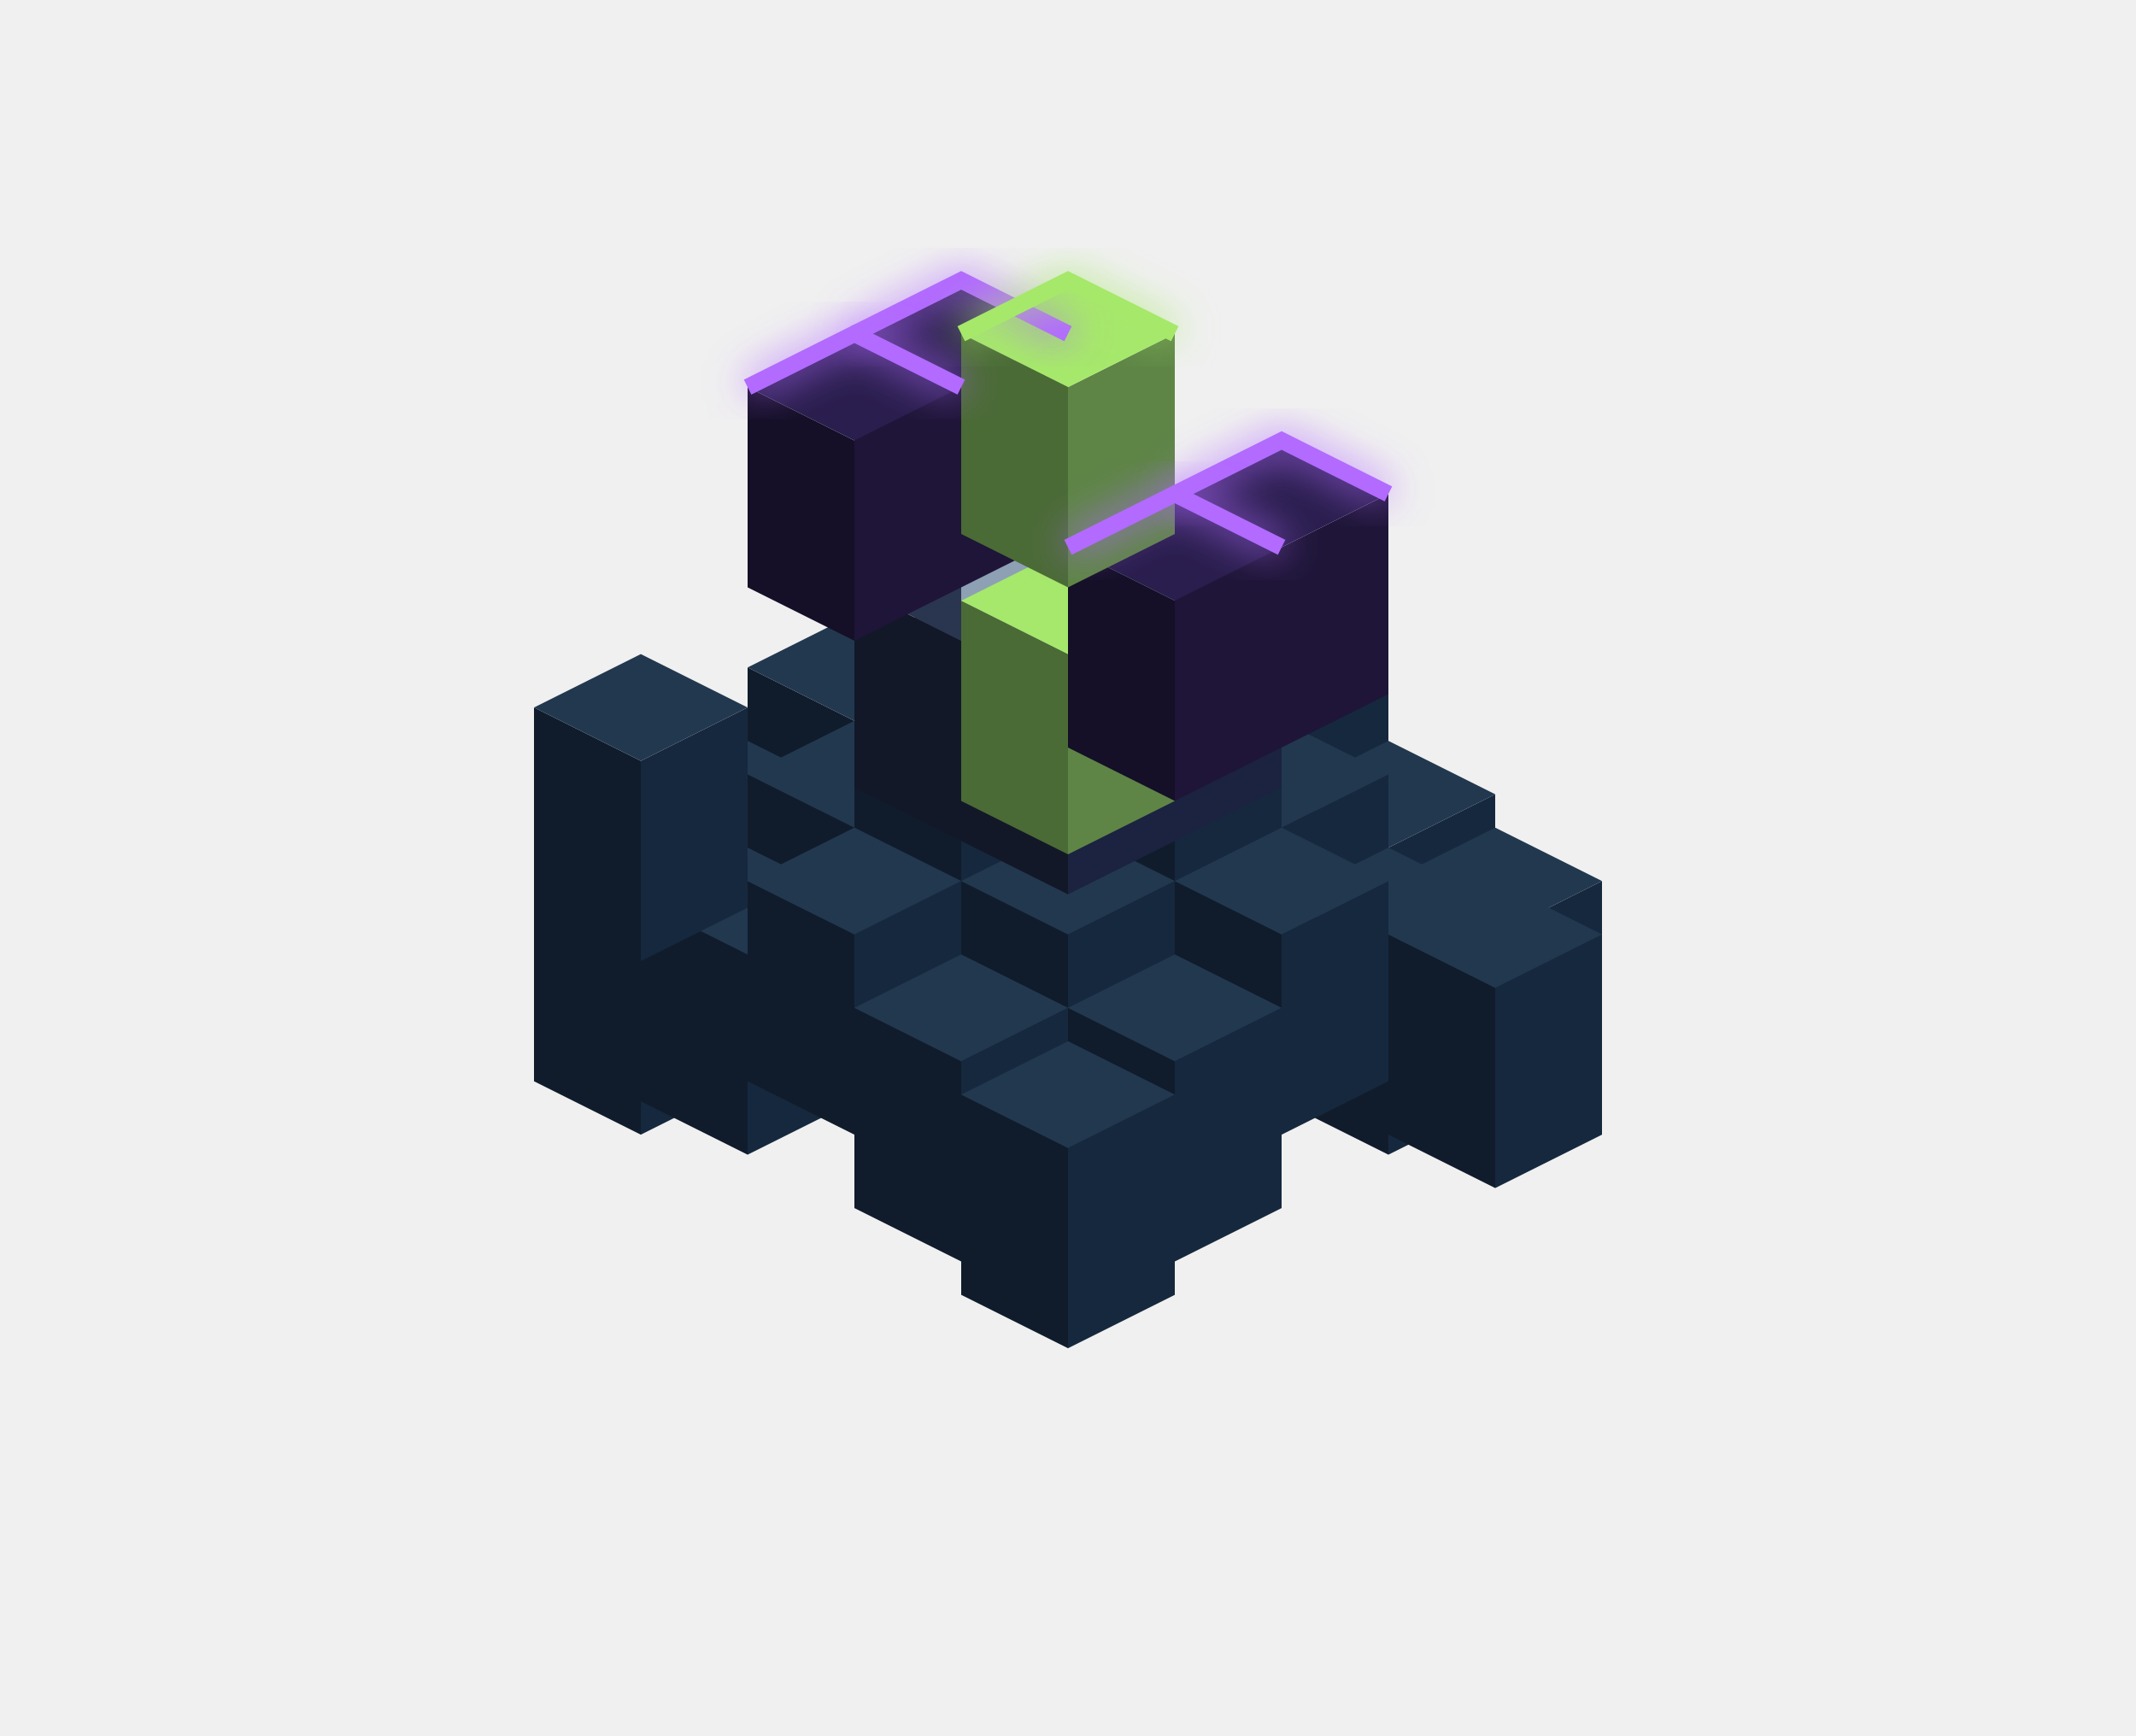
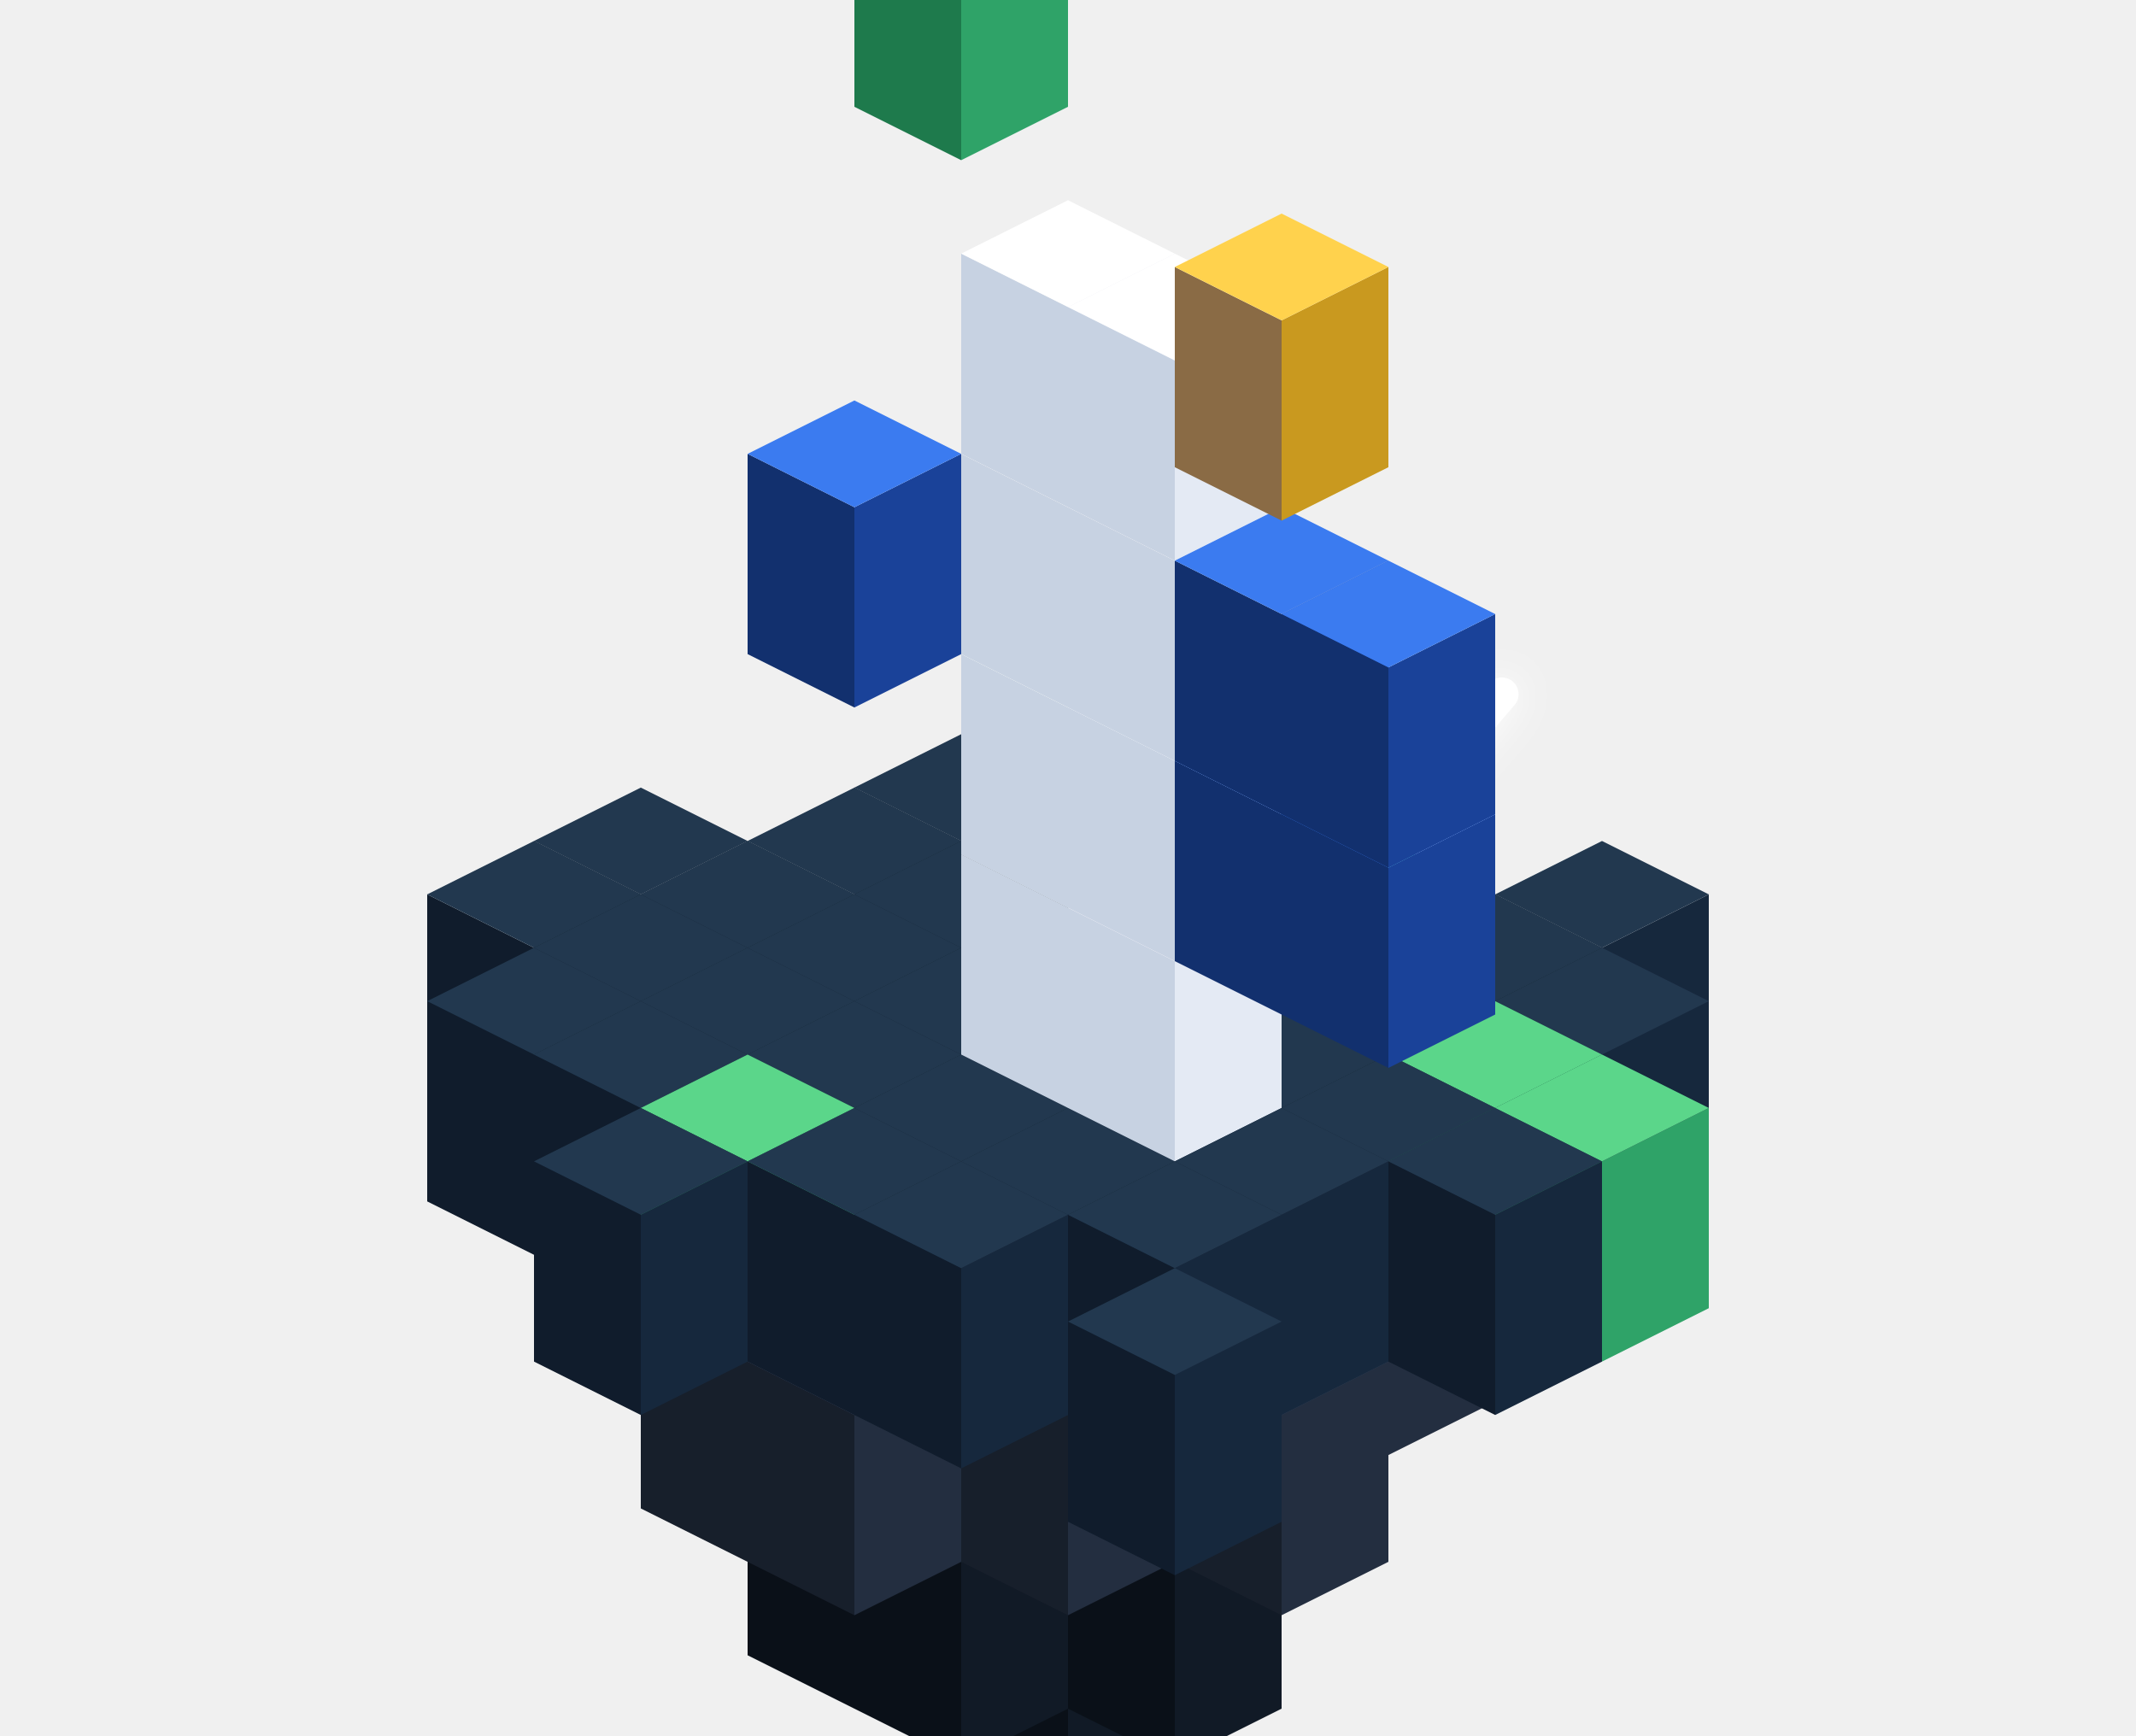
<svg xmlns="http://www.w3.org/2000/svg" width="320" height="260" viewBox="0 0 320 260" fill="none">
  <defs>
    <filter id="glow" x="-60%" y="-60%" width="220%" height="220%">
      <feGaussianBlur stdDeviation="3" result="b" />
      <feMerge>
        <feMergeNode in="b" />
        <feMergeNode in="SourceGraphic" />
      </feMerge>
    </filter>
  </defs>
-   <g>
-     <polygon points="144,100.0 160,108.0 160,138.0 144,130.0" fill="#101C2C" />
-     <polygon points="160,108.0 176,100.0 176,130.0 160,138.0" fill="#16283D" />
-     <polygon points="160,92.0 176,100.0 160,108.0 144,100.0" fill="#22384F" />
-     <polygon points="128,103.0 144,111.0 144,141.0 128,133.0" fill="#101C2C" />
-     <polygon points="144,111.0 160,103.0 160,133.0 144,141.0" fill="#16283D" />
-     <polygon points="144,95.0 160,103.0 144,111.0 128,103.0" fill="#22384F" />
-     <polygon points="112,100.0 128,108.0 128,138.0 112,130.0" fill="#101C2C" />
-     <polygon points="128,108.0 144,100.0 144,130.0 128,138.0" fill="#16283D" />
-     <polygon points="128,92.0 144,100.0 128,108.0 112,100.0" fill="#22384F" />
-     <polygon points="96,119.0 112,127.0 112,157.0 96,149.0" fill="#101C2C" />
-     <polygon points="112,127.0 128,119.0 128,149.0 112,157.0" fill="#16283D" />
-     <polygon points="112,111.0 128,119.0 112,127.0 96,119.0" fill="#22384F" />
-     <polygon points="80,132.0 96,140.0 96,170.0 80,162.0" fill="#101C2C" />
-     <polygon points="96,140.0 112,132.0 112,162.0 96,170.0" fill="#16283D" />
-     <polygon points="96,124.0 112,132.0 96,140.0 80,132.0" fill="#22384F" />
-     <polygon points="160,103.0 176,111.0 176,141.0 160,133.0" fill="#101C2C" />
-     <polygon points="176,111.0 192,103.0 192,133.0 176,141.0" fill="#16283D" />
-     <polygon points="176,95.0 192,103.0 176,111.0 160,103.0" fill="#22384F" />
-     <polygon points="144,100.0 160,108.0 160,138.0 144,130.0" fill="#101C2C" />
-     <polygon points="160,108.0 176,100.0 176,130.0 160,138.0" fill="#16283D" />
-     <polygon points="160,92.0 176,100.0 160,108.0 144,100.0" fill="#22384F" />
-     <polygon points="128,97.0 144,105.0 144,135.0 128,127.0" fill="#101C2C" />
-     <polygon points="144,105.0 160,97.0 160,127.0 144,135.0" fill="#16283D" />
-     <polygon points="144,89.0 160,97.0 144,105.0 128,97.0" fill="#22384F" />
-     <polygon points="112,116.0 128,124.0 128,154.0 112,146.0" fill="#101C2C" />
-     <polygon points="128,124.0 144,116.0 144,146.0 128,154.0" fill="#16283D" />
-     <polygon points="128,108.0 144,116.0 128,124.0 112,116.0" fill="#22384F" />
-     <polygon points="96,135.0 112,143.0 112,173.0 96,165.0" fill="#101C2C" />
-     <polygon points="112,143.0 128,135.0 128,165.0 112,173.0" fill="#16283D" />
-     <polygon points="112,127.0 128,135.0 112,143.0 96,135.0" fill="#22384F" />
-     <polygon points="176,100.0 192,108.0 192,138.0 176,130.0" fill="#101C2C" />
-     <polygon points="192,108.0 208,100.0 208,130.0 192,138.0" fill="#16283D" />
-     <polygon points="192,92.0 208,100.0 192,108.0 176,100.0" fill="#22384F" />
-     <polygon points="160,97.0 176,105.0 176,135.0 160,127.0" fill="#101C2C" />
-     <polygon points="176,105.0 192,97.0 192,127.0 176,135.0" fill="#16283D" />
-     <polygon points="176,89.0 192,97.0 176,105.0 160,97.0" fill="#22384F" />
-     <polygon points="144,94.0 160,102.0 160,132.0 144,124.0" fill="#101C2C" />
-     <polygon points="160,102.0 176,94.0 176,124.0 160,132.0" fill="#16283D" />
-     <polygon points="160,86.0 176,94.0 160,102.0 144,94.0" fill="#22384F" />
-     <polygon points="128,113.0 144,121.0 144,151.0 128,143.0" fill="#101C2C" />
-     <polygon points="144,121.0 160,113.0 160,143.0 144,151.0" fill="#16283D" />
-     <polygon points="144,105.0 160,113.0 144,121.0 128,113.0" fill="#22384F" />
-     <polygon points="112,132.0 128,140.0 128,170.0 112,162.0" fill="#101C2C" />
-     <polygon points="128,140.0 144,132.0 144,162.0 128,170.0" fill="#16283D" />
-     <polygon points="128,124.0 144,132.0 128,140.0 112,132.0" fill="#22384F" />
-     <polygon points="192,119.0 208,127.0 208,157.0 192,149.0" fill="#101C2C" />
-     <polygon points="208,127.0 224,119.0 224,149.0 208,157.0" fill="#16283D" />
-     <polygon points="208,111.0 224,119.0 208,127.0 192,119.0" fill="#22384F" />
-     <polygon points="176,116.0 192,124.0 192,154.0 176,146.0" fill="#101C2C" />
-     <polygon points="192,124.0 208,116.0 208,146.0 192,154.0" fill="#16283D" />
-     <polygon points="192,108.0 208,116.0 192,124.0 176,116.0" fill="#22384F" />
-     <polygon points="160,113.0 176,121.0 176,151.0 160,143.0" fill="#101C2C" />
-     <polygon points="176,121.0 192,113.0 192,143.0 176,151.0" fill="#16283D" />
-     <polygon points="176,105.0 192,113.0 176,121.0 160,113.0" fill="#22384F" />
-     <polygon points="144,132.0 160,140.0 160,170.0 144,162.0" fill="#101C2C" />
-     <polygon points="160,140.0 176,132.0 176,162.0 160,170.0" fill="#16283D" />
-     <polygon points="160,124.0 176,132.0 160,140.0 144,132.0" fill="#22384F" />
-     <polygon points="128,151.0 144,159.0 144,189.0 128,181.0" fill="#101C2C" />
-     <polygon points="144,159.0 160,151.0 160,181.0 144,189.0" fill="#16283D" />
-     <polygon points="144,143.0 160,151.0 144,159.0 128,151.0" fill="#22384F" />
-     <polygon points="208,132.0 224,140.0 224,170.0 208,162.0" fill="#101C2C" />
-     <polygon points="224,140.0 240,132.0 240,162.0 224,170.0" fill="#16283D" />
-     <polygon points="224,124.0 240,132.0 224,140.0 208,132.0" fill="#22384F" />
-     <polygon points="192,135.0 208,143.0 208,173.0 192,165.0" fill="#101C2C" />
-     <polygon points="208,143.0 224,135.0 224,165.0 208,173.0" fill="#16283D" />
-     <polygon points="208,127.0 224,135.0 208,143.0 192,135.0" fill="#22384F" />
-     <polygon points="176,132.0 192,140.0 192,170.0 176,162.0" fill="#101C2C" />
-     <polygon points="192,140.0 208,132.0 208,162.0 192,170.0" fill="#16283D" />
-     <polygon points="192,124.0 208,132.0 192,140.0 176,132.0" fill="#22384F" />
-     <polygon points="160,151.0 176,159.0 176,189.0 160,181.0" fill="#101C2C" />
-     <polygon points="176,159.0 192,151.0 192,181.0 176,189.0" fill="#16283D" />
-     <polygon points="176,143.0 192,151.0 176,159.0 160,151.0" fill="#22384F" />
-     <polygon points="144,164.0 160,172.0 160,202.0 144,194.0" fill="#101C2C" />
-     <polygon points="160,172.0 176,164.0 176,194.0 160,202.0" fill="#16283D" />
-     <polygon points="160,156.0 176,164.0 160,172.0 144,164.0" fill="#22384F" />
-     <polygon points="144,80.0 160,88.0 160,118.0 144,110.0" fill="#121828" />
-     <polygon points="160,88.0 176,80.0 176,110.0 160,118.0" fill="#1B2340" />
-     <polygon points="160,72.0 176,80.0 160,88.0 144,80.0" fill="#2A3550" />
-     <polygon points="128,88.0 144,96.0 144,126.0 128,118.0" fill="#121828" />
-     <polygon points="144,96.0 160,88.0 160,118.0 144,126.0" fill="#1B2340" />
-     <polygon points="144,80.0 160,88.0 144,96.0 128,88.0" fill="#2A3550" />
-     <polygon points="160,88.0 176,96.0 176,126.0 160,118.0" fill="#121828" />
-     <polygon points="176,96.0 192,88.0 192,118.0 176,126.0" fill="#1B2340" />
-     <polygon points="176,80.0 192,88.0 176,96.0 160,88.0" fill="#2A3550" />
-     <polygon points="144,96.0 160,104.0 160,134.0 144,126.0" fill="#121828" />
-     <polygon points="160,104.0 176,96.0 176,126.0 160,134.0" fill="#1B2340" />
-     <polygon points="160,88.0 176,96.0 160,104.0 144,96.0" fill="#2A3550" />
-     <polygon points="144,74.0 160,82.0 160,112.0 144,104.0" fill="#8DA0B4" />
-     <polygon points="160,82.0 176,74.0 176,104.0 160,112.0" fill="#B9C9DA" />
-     <polygon points="160,66.0 176,74.0 160,82.0 144,74.0" fill="#DCE6F0" />
-     <polygon points="144,90.0 160,98.0 160,128.0 144,120.0" fill="#4A6B35" />
-     <polygon points="160,98.0 176,90.0 176,120.0 160,128.0" fill="#5E8546" />
-     <polygon points="160,82.0 176,90.0 160,98.0 144,90.0" fill="#A6E86B" />
-     <polygon points="128,50.0 144,58.0 144,88.0 128,80.0" fill="#150F28" />
-     <polygon points="144,58.0 160,50.0 160,80.0 144,88.0" fill="#1E1538" />
-     <polygon points="144,42.0 160,50.0 144,58.0 128,50.0" fill="#2A1E4E" />
-     <polygon points="176,74.0 192,82.0 192,112.0 176,104.0" fill="#150F28" />
-     <polygon points="192,82.0 208,74.0 208,104.0 192,112.0" fill="#1E1538" />
-     <polygon points="192,66.0 208,74.0 192,82.0 176,74.0" fill="#2A1E4E" />
-     <polygon points="112,58.0 128,66.0 128,96.0 112,88.0" fill="#150F28" />
-     <polygon points="128,66.0 144,58.0 144,88.0 128,96.0" fill="#1E1538" />
-     <polygon points="128,50.0 144,58.0 128,66.0 112,58.0" fill="#2A1E4E" />
-     <polygon points="160,82.0 176,90.0 176,120.0 160,112.0" fill="#150F28" />
-     <polygon points="176,90.0 192,82.0 192,112.0 176,120.0" fill="#1E1538" />
-     <polygon points="176,74.0 192,82.0 176,90.0 160,82.0" fill="#2A1E4E" />
-     <polygon points="144,50.0 160,58.0 160,88.0 144,80.0" fill="#4A6B35" />
-     <polygon points="160,58.0 176,50.0 176,80.0 160,88.0" fill="#5E8546" />
-     <polygon points="160,42.0 176,50.0 160,58.0 144,50.0" fill="#A6E86B" />
-     <polygon points="80,106.0 96,114.0 96,144.0 80,136.0" fill="#101C2C" />
-     <polygon points="96,114.0 112,106.0 112,136.0 96,144.0" fill="#16283D" />
-     <polygon points="96,98.0 112,106.0 96,114.0 80,106.0" fill="#22384F" />
-     <polygon points="208,140.0 224,148.0 224,178.0 208,170.0" fill="#101C2C" />
-     <polygon points="224,148.0 240,140.0 240,170.0 224,178.0" fill="#16283D" />
-     <polygon points="224,132.0 240,140.0 224,148.0 208,140.0" fill="#22384F" />
-     <polyline points="128,50.0 144,42.0 160,50.0" fill="none" stroke="#B26BFF" stroke-width="2.5" filter="url(#glow)" />
-     <polyline points="176,74.0 192,66.0 208,74.0" fill="none" stroke="#B26BFF" stroke-width="2.5" filter="url(#glow)" />
-     <polyline points="112,58.0 128,50.0 144,58.0" fill="none" stroke="#B26BFF" stroke-width="2.5" filter="url(#glow)" />
-     <polyline points="160,82.0 176,74.0 192,82.0" fill="none" stroke="#B26BFF" stroke-width="2.5" filter="url(#glow)" />
-     <polyline points="144,50.0 160,42.0 176,50.0" fill="none" stroke="#A6E86B" stroke-width="2.5" filter="url(#glow)" />
-   </g>
+   <style>.blk{animation:blk 1.8s steps(1) infinite}@keyframes blk{0%,55%{opacity:1}56%,100%{opacity:.25}}</style>
+   <polygon points="146.0,132.8 158.0,138.8 158.0,161.2 146.0,155.2" fill="#A9B6CC" />
+   <polygon points="146.0,102.8 158.0,108.8 158.0,131.2 146.0,125.2" fill="#A9B6CC" />
+   <polygon points="146.0,72.8 158.0,78.8 158.0,101.2 146.0,95.2" fill="#A9B6CC" />
+   <polygon points="146.0,42.8 158.0,48.8 158.0,71.2 146.0,65.2" fill="#A9B6CC" />
+   <polygon points="162.0,140.8 174.0,146.8 174.0,169.2 162.0,163.2" fill="#A9B6CC" />
+   <polygon points="162.0,110.8 174.0,116.8 174.0,139.2 162.0,133.2" fill="#A9B6CC" />
+   <polygon points="162.0,80.8 174.0,86.8 174.0,109.2 162.0,103.2" fill="#A9B6CC" />
+   <polygon points="162.0,50.8 174.0,56.8 174.0,79.2 162.0,73.2" fill="#A9B6CC" />
+   <polygon points="146.0,102.8 158.0,108.8 158.0,131.2 146.0,125.2" fill="#FF6B6B" stroke="#8F1F1A" stroke-width="2" />
+   <polygon points="162.0,80.8 174.0,86.8 174.0,109.2 162.0,103.2" fill="#5BD68A" stroke="#1E7A4C" stroke-width="2" />
+   <path d="M207 111 l6 7 12 -14" stroke="#FFFFFF" stroke-width="5" stroke-linecap="round" stroke-linejoin="round" fill="none" filter="url(#glow)" />
+   <polygon points="176.0,110.0 192.0,118.0 192.0,148.0 176.0,140.0" fill="#101C2C" />
+   <polygon points="208.0,110.0 192.0,118.0 192.0,148.0 208.0,140.0" fill="#16283D" />
+   <polygon points="192.0,102.0 208.0,110.0 192.0,118.0 176.0,110.0" fill="#22384F" />
+   <polygon points="128.0,118.0 144.0,126.0 144.0,156.0 128.0,148.0" fill="#101C2C" />
+   <polygon points="160.0,118.0 144.0,126.0 144.0,156.0 160.0,148.0" fill="#16283D" />
+   <polygon points="144.0,110.0 160.0,118.0 144.0,126.0 128.0,118.0" fill="#22384F" />
+   <polygon points="112.0,156.0 128.0,164.0 128.0,194.0 112.0,186.0" fill="#171F2B" />
+   <polygon points="144.0,156.0 128.0,164.0 128.0,194.0 144.0,186.0" fill="#232E40" />
+   <polygon points="128.0,148.0 144.0,156.0 128.0,164.0 112.0,156.0" fill="#3A4A5C" />
+   <polygon points="160.0,118.0 176.0,126.0 176.0,156.0 160.0,148.0" fill="#101C2C" />
+   <polygon points="192.0,118.0 176.0,126.0 176.0,156.0 192.0,148.0" fill="#16283D" />
+   <polygon points="176.0,110.0 192.0,118.0 176.0,126.0 160.0,118.0" fill="#22384F" />
+   <polygon points="144.0,156.0 160.0,164.0 160.0,194.0 144.0,186.0" fill="#171F2B" />
+   <polygon points="176.0,156.0 160.0,164.0 160.0,194.0 176.0,186.0" fill="#232E40" />
+   <polygon points="160.0,148.0 176.0,156.0 160.0,164.0 144.0,156.0" fill="#3A4A5C" />
+   <polygon points="128.0,194.0 144.0,202.0 144.0,232.0 128.0,224.0" fill="#0A1018" />
+   <polygon points="160.0,194.0 144.0,202.0 144.0,232.0 160.0,224.0" fill="#111A26" />
+   <polygon points="144.0,186.0 160.0,194.0 144.0,202.0 128.0,194.0" fill="#1E2A40" />
+   <polygon points="176.0,156.0 192.0,164.0 192.0,194.0 176.0,186.0" fill="#171F2B" />
+   <polygon points="208.0,156.0 192.0,164.0 192.0,194.0 208.0,186.0" fill="#232E40" />
+   <polygon points="192.0,148.0 208.0,156.0 192.0,164.0 176.0,156.0" fill="#3A4A5C" />
+   <polygon points="160.0,194.0 176.0,202.0 176.0,232.0 160.0,224.0" fill="#0A1018" />
+   <polygon points="192.0,194.0 176.0,202.0 176.0,232.0 192.0,224.0" fill="#111A26" />
+   <polygon points="176.0,186.0 192.0,194.0 176.0,202.0 160.0,194.0" fill="#1E2A40" />
+   <polygon points="80.0,126.0 96.0,134.0 96.0,164.0 80.0,156.0" fill="#101C2C" />
+   <polygon points="112.0,126.0 96.0,134.0 96.0,164.0 112.0,156.0" fill="#16283D" />
+   <polygon points="96.0,118.0 112.0,126.0 96.0,134.0 80.0,126.0" fill="#22384F" />
+   <polygon points="112.0,126.0 128.0,134.0 128.0,164.0 112.0,156.0" fill="#101C2C" />
+   <polygon points="144.0,126.0 128.0,134.0 128.0,164.0 144.0,156.0" fill="#16283D" />
+   <polygon points="128.0,118.0 144.0,126.0 128.0,134.0 112.0,126.0" fill="#22384F" />
+   <polygon points="96.0,164.0 112.0,172.0 112.0,202.0 96.0,194.0" fill="#171F2B" />
+   <polygon points="128.0,164.0 112.0,172.0 112.0,202.0 128.0,194.0" fill="#232E40" />
+   <polygon points="112.0,156.0 128.0,164.0 112.0,172.0 96.0,164.0" fill="#3A4A5C" />
+   <polygon points="144.0,126.0 160.0,134.0 160.0,164.0 144.0,156.0" fill="#101C2C" />
+   <polygon points="176.0,126.0 160.0,134.0 160.0,164.0 176.0,156.0" fill="#16283D" />
+   <polygon points="160.0,118.0 176.0,126.0 160.0,134.0 144.0,126.0" fill="#22384F" />
+   <polygon points="128.0,164.0 144.0,172.0 144.0,202.0 128.0,194.0" fill="#171F2B" />
+   <polygon points="160.0,164.0 144.0,172.0 144.0,202.0 160.0,194.0" fill="#232E40" />
+   <polygon points="144.0,156.0 160.0,164.0 144.0,172.0 128.0,164.0" fill="#3A4A5C" />
+   <polygon points="112.0,202.0 128.0,210.0 128.0,240.0 112.0,232.0" fill="#0A1018" />
+   <polygon points="144.0,202.0 128.0,210.0 128.0,240.0 144.0,232.0" fill="#111A26" />
+   <polygon points="128.0,194.0 144.0,202.0 128.0,210.0 112.0,202.0" fill="#1E2A40" />
+   <polygon points="176.0,126.0 192.0,134.0 192.0,164.0 176.0,156.0" fill="#101C2C" />
+   <polygon points="208.0,126.0 192.0,134.0 192.0,164.0 208.0,156.0" fill="#16283D" />
+   <polygon points="192.0,118.0 208.0,126.0 192.0,134.0 176.0,126.0" fill="#22384F" />
+   <polygon points="160.0,164.0 176.0,172.0 176.0,202.0 160.0,194.0" fill="#171F2B" />
+   <polygon points="192.0,164.0 176.0,172.0 176.0,202.0 192.0,194.0" fill="#232E40" />
+   <polygon points="176.0,156.0 192.0,164.0 176.0,172.0 160.0,164.0" fill="#3A4A5C" />
+   <polygon points="144.0,202.0 160.0,210.0 160.0,240.0 144.0,232.0" fill="#0A1018" />
+   <polygon points="176.0,202.0 160.0,210.0 160.0,240.0 176.0,232.0" fill="#111A26" />
+   <polygon points="160.0,194.0 176.0,202.0 160.0,210.0 144.0,202.0" fill="#1E2A40" />
+   <polygon points="192.0,164.0 208.0,172.0 208.0,202.0 192.0,194.0" fill="#171F2B" />
+   <polygon points="224.0,164.0 208.0,172.0 208.0,202.0 224.0,194.0" fill="#232E40" />
+   <polygon points="208.0,156.0 224.0,164.0 208.0,172.0 192.0,164.0" fill="#3A4A5C" />
+   <polygon points="176.0,202.0 192.0,210.0 192.0,240.0 176.0,232.0" fill="#0A1018" />
+   <polygon points="208.0,202.0 192.0,210.0 192.0,240.0 208.0,232.0" fill="#111A26" />
+   <polygon points="192.0,194.0 208.0,202.0 192.0,210.0 176.0,202.0" fill="#1E2A40" />
+   <polygon points="64.0,134.0 80.0,142.0 80.0,172.0 64.0,164.0" fill="#101C2C" />
+   <polygon points="96.0,134.0 80.0,142.0 80.0,172.0 96.0,164.0" fill="#16283D" />
+   <polygon points="80.0,126.0 96.0,134.0 80.0,142.0 64.0,134.0" fill="#22384F" />
+   <polygon points="96.0,134.0 112.0,142.0 112.0,172.0 96.0,164.0" fill="#101C2C" />
+   <polygon points="128.0,134.0 112.0,142.0 112.0,172.0 128.0,164.0" fill="#16283D" />
+   <polygon points="112.0,126.0 128.0,134.0 112.0,142.0 96.0,134.0" fill="#22384F" />
+   <polygon points="128.0,134.0 144.0,142.0 144.0,172.0 128.0,164.0" fill="#101C2C" />
+   <polygon points="160.0,134.0 144.0,142.0 144.0,172.0 160.0,164.0" fill="#16283D" />
+   <polygon points="144.0,126.0 160.0,134.0 144.0,142.0 128.0,134.0" fill="#22384F" />
+   <polygon points="160.0,134.0 176.0,142.0 176.0,172.0 160.0,164.0" fill="#101C2C" />
+   <polygon points="192.0,134.0 176.0,142.0 176.0,172.0 192.0,164.0" fill="#16283D" />
+   <polygon points="176.0,126.0 192.0,134.0 176.0,142.0 160.0,134.0" fill="#22384F" />
+   <polygon points="144.0,172.0 160.0,180.0 160.0,210.0 144.0,202.0" fill="#171F2B" />
+   <polygon points="176.0,172.0 160.0,180.0 160.0,210.0 176.0,202.0" fill="#232E40" />
+   <polygon points="160.0,164.0 176.0,172.0 160.0,180.0 144.0,172.0" fill="#3A4A5C" />
+   <polygon points="128.0,210.0 144.0,218.0 144.0,248.0 128.0,240.0" fill="#0A1018" />
+   <polygon points="160.0,210.0 144.0,218.0 144.0,248.0 160.0,240.0" fill="#111A26" />
+   <polygon points="144.0,202.0 160.0,210.0 144.0,218.0 128.0,210.0" fill="#1E2A40" />
+   <polygon points="176.0,172.0 192.0,180.0 192.0,210.0 176.0,202.0" fill="#171F2B" />
+   <polygon points="208.0,172.0 192.0,180.0 192.0,210.0 208.0,202.0" fill="#232E40" />
+   <polygon points="192.0,164.0 208.0,172.0 192.0,180.0 176.0,172.0" fill="#3A4A5C" />
+   <polygon points="144.0,248.0 160.0,256.0 160.0,286.0 144.0,278.0" fill="#0A1018" />
+   <polygon points="176.0,248.0 160.0,256.0 160.0,286.0 176.0,278.0" fill="#111A26" />
+   <polygon points="160.0,240.0 176.0,248.0 160.0,256.0 144.0,248.0" fill="#1E2A40" />
+   <polygon points="192.0,134.0 208.0,142.0 208.0,172.0 192.0,164.0" fill="#1E7A4C" />
+   <polygon points="224.0,134.0 208.0,142.0 208.0,172.0 224.0,164.0" fill="#2FA368" />
+   <polygon points="208.0,126.0 224.0,134.0 208.0,142.0 192.0,134.0" fill="#5BD68A" />
+   <polygon points="224.0,134.0 240.0,142.0 240.0,172.0 224.0,164.0" fill="#101C2C" />
+   <polygon points="256.0,134.0 240.0,142.0 240.0,172.0 256.0,164.0" fill="#16283D" />
+   <polygon points="240.0,126.0 256.0,134.0 240.0,142.0 224.0,134.0" fill="#22384F" />
+   <polygon points="80.0,142.0 96.0,150.0 96.0,180.0 80.0,172.0" fill="#101C2C" />
+   <polygon points="112.0,142.0 96.0,150.0 96.0,180.0 112.0,172.0" fill="#16283D" />
+   <polygon points="96.0,134.0 112.0,142.0 96.0,150.0 80.0,142.0" fill="#22384F" />
+   <polygon points="112.0,142.0 128.0,150.0 128.0,180.0 112.0,172.0" fill="#101C2C" />
+   <polygon points="144.0,142.0 128.0,150.0 128.0,180.0 144.0,172.0" fill="#16283D" />
+   <polygon points="128.0,134.0 144.0,142.0 128.0,150.0 112.0,142.0" fill="#22384F" />
+   <polygon points="96.0,180.0 112.0,188.0 112.0,218.0 96.0,210.0" fill="#171F2B" />
+   <polygon points="128.0,180.0 112.0,188.0 112.0,218.0 128.0,210.0" fill="#232E40" />
+   <polygon points="112.0,172.0 128.0,180.0 112.0,188.0 96.0,180.0" fill="#3A4A5C" />
+   <polygon points="144.0,142.0 160.0,150.0 160.0,180.0 144.0,172.0" fill="#101C2C" />
+   <polygon points="176.0,142.0 160.0,150.0 160.0,180.0 176.0,172.0" fill="#16283D" />
+   <polygon points="160.0,134.0 176.0,142.0 160.0,150.0 144.0,142.0" fill="#22384F" />
+   <polygon points="112.0,218.0 128.0,226.0 128.0,256.0 112.0,248.0" fill="#0A1018" />
+   <polygon points="144.0,218.0 128.0,226.0 128.0,256.0 144.0,248.0" fill="#111A26" />
+   <polygon points="128.0,210.0 144.0,218.0 128.0,226.0 112.0,218.0" fill="#1E2A40" />
+   <polygon points="176.0,142.0 192.0,150.0 192.0,180.0 176.0,172.0" fill="#101C2C" />
+   <polygon points="208.0,142.0 192.0,150.0 192.0,180.0 208.0,172.0" fill="#16283D" />
+   <polygon points="192.0,134.0 208.0,142.0 192.0,150.0 176.0,142.0" fill="#22384F" />
+   <polygon points="144.0,218.0 160.0,226.0 160.0,256.0 144.0,248.0" fill="#0A1018" />
+   <polygon points="176.0,218.0 160.0,226.0 160.0,256.0 176.0,248.0" fill="#111A26" />
+   <polygon points="160.0,210.0 176.0,218.0 160.0,226.0 144.0,218.0" fill="#1E2A40" />
+   <polygon points="208.0,142.0 224.0,150.0 224.0,180.0 208.0,172.0" fill="#101C2C" />
+   <polygon points="240.0,142.0 224.0,150.0 224.0,180.0 240.0,172.0" fill="#16283D" />
+   <polygon points="224.0,134.0 240.0,142.0 224.0,150.0 208.0,142.0" fill="#22384F" />
+   <polygon points="192.0,180.0 208.0,188.0 208.0,218.0 192.0,210.0" fill="#171F2B" />
+   <polygon points="224.0,180.0 208.0,188.0 208.0,218.0 224.0,210.0" fill="#232E40" />
+   <polygon points="208.0,172.0 224.0,180.0 208.0,188.0 192.0,180.0" fill="#3A4A5C" />
+   <polygon points="64.0,150.0 80.0,158.0 80.0,188.0 64.0,180.0" fill="#101C2C" />
+   <polygon points="96.0,150.0 80.0,158.0 80.0,188.0 96.0,180.0" fill="#16283D" />
+   <polygon points="80.0,142.0 96.0,150.0 80.0,158.0 64.0,150.0" fill="#22384F" />
+   <polygon points="96.0,150.0 112.0,158.0 112.0,188.0 96.0,180.0" fill="#101C2C" />
+   <polygon points="128.0,150.0 112.0,158.0 112.0,188.0 128.0,180.0" fill="#16283D" />
+   <polygon points="112.0,142.0 128.0,150.0 112.0,158.0 96.0,150.0" fill="#22384F" />
+   <polygon points="128.0,150.0 144.0,158.0 144.0,188.0 128.0,180.0" fill="#101C2C" />
+   <polygon points="160.0,150.0 144.0,158.0 144.0,188.0 160.0,180.0" fill="#16283D" />
+   <polygon points="144.0,142.0 160.0,150.0 144.0,158.0 128.0,150.0" fill="#22384F" />
+   <polygon points="160.0,150.0 176.0,158.0 176.0,188.0 160.0,180.0" fill="#101C2C" />
+   <polygon points="192.0,150.0 176.0,158.0 176.0,188.0 192.0,180.0" fill="#16283D" />
+   <polygon points="176.0,142.0 192.0,150.0 176.0,158.0 160.0,150.0" fill="#22384F" />
+   <polygon points="128.0,226.0 144.0,234.0 144.0,264.0 128.0,256.0" fill="#0A1018" />
+   <polygon points="160.0,226.0 144.0,234.0 144.0,264.0 160.0,256.0" fill="#111A26" />
+   <polygon points="144.0,218.0 160.0,226.0 144.0,234.0 128.0,226.0" fill="#1E2A40" />
+   <polygon points="192.0,150.0 208.0,158.0 208.0,188.0 192.0,180.0" fill="#101C2C" />
+   <polygon points="224.0,150.0 208.0,158.0 208.0,188.0 224.0,180.0" fill="#16283D" />
+   <polygon points="208.0,142.0 224.0,150.0 208.0,158.0 192.0,150.0" fill="#22384F" />
+   <polygon points="176.0,188.0 192.0,196.0 192.0,226.0 176.0,218.0" fill="#171F2B" />
+   <polygon points="208.0,188.0 192.0,196.0 192.0,226.0 208.0,218.0" fill="#232E40" />
+   <polygon points="192.0,180.0 208.0,188.0 192.0,196.0 176.0,188.0" fill="#3A4A5C" />
+   <polygon points="160.0,226.0 176.0,234.0 176.0,264.0 160.0,256.0" fill="#0A1018" />
+   <polygon points="192.0,226.0 176.0,234.0 176.0,264.0 192.0,256.0" fill="#111A26" />
+   <polygon points="176.0,218.0 192.0,226.0 176.0,234.0 160.0,226.0" fill="#1E2A40" />
+   <polygon points="224.0,150.0 240.0,158.0 240.0,188.0 224.0,180.0" fill="#101C2C" />
+   <polygon points="256.0,150.0 240.0,158.0 240.0,188.0 256.0,180.0" fill="#16283D" />
+   <polygon points="240.0,142.0 256.0,150.0 240.0,158.0 224.0,150.0" fill="#22384F" />
+   <polygon points="80.0,158.0 96.0,166.0 96.0,196.0 80.0,188.0" fill="#101C2C" />
+   <polygon points="112.0,158.0 96.0,166.0 96.0,196.0 112.0,188.0" fill="#16283D" />
+   <polygon points="96.0,150.0 112.0,158.0 96.0,166.0 80.0,158.0" fill="#22384F" />
+   <polygon points="112.0,158.0 128.0,166.0 128.0,196.0 112.0,188.0" fill="#101C2C" />
+   <polygon points="144.0,158.0 128.0,166.0 128.0,196.0 144.0,188.0" fill="#16283D" />
+   <polygon points="128.0,150.0 144.0,158.0 128.0,166.0 112.0,158.0" fill="#22384F" />
+   <polygon points="96.0,196.0 112.0,204.0 112.0,234.0 96.0,226.0" fill="#171F2B" />
+   <polygon points="128.0,196.0 112.0,204.0 112.0,234.0 128.0,226.0" fill="#232E40" />
+   <polygon points="112.0,188.0 128.0,196.0 112.0,204.0 96.0,196.0" fill="#3A4A5C" />
+   <polygon points="144.0,158.0 160.0,166.0 160.0,196.0 144.0,188.0" fill="#101C2C" />
+   <polygon points="176.0,158.0 160.0,166.0 160.0,196.0 176.0,188.0" fill="#16283D" />
+   <polygon points="160.0,150.0 176.0,158.0 160.0,166.0 144.0,158.0" fill="#22384F" />
+   <polygon points="128.0,196.0 144.0,204.0 144.0,234.0 128.0,226.0" fill="#171F2B" />
+   <polygon points="160.0,196.0 144.0,204.0 144.0,234.0 160.0,226.0" fill="#232E40" />
+   <polygon points="144.0,188.0 160.0,196.0 144.0,204.0 128.0,196.0" fill="#3A4A5C" />
+   <polygon points="176.0,158.0 192.0,166.0 192.0,196.0 176.0,188.0" fill="#101C2C" />
+   <polygon points="208.0,158.0 192.0,166.0 192.0,196.0 208.0,188.0" fill="#16283D" />
+   <polygon points="192.0,150.0 208.0,158.0 192.0,166.0 176.0,158.0" fill="#22384F" />
+   <polygon points="160.0,196.0 176.0,204.0 176.0,234.0 160.0,226.0" fill="#171F2B" />
+   <polygon points="192.0,196.0 176.0,204.0 176.0,234.0 192.0,226.0" fill="#232E40" />
+   <polygon points="176.0,188.0 192.0,196.0 176.0,204.0 160.0,196.0" fill="#3A4A5C" />
+   <polygon points="208.0,158.0 224.0,166.0 224.0,196.0 208.0,188.0" fill="#1E7A4C" />
+   <polygon points="240.0,158.0 224.0,166.0 224.0,196.0 240.0,188.0" fill="#2FA368" />
+   <polygon points="224.0,150.0 240.0,158.0 224.0,166.0 208.0,158.0" fill="#5BD68A" />
+   <polygon points="96.0,166.0 112.0,174.0 112.0,204.0 96.0,196.0" fill="#1E7A4C" />
+   <polygon points="128.0,166.0 112.0,174.0 112.0,204.0 128.0,196.0" fill="#2FA368" />
+   <polygon points="112.0,158.0 128.0,166.0 112.0,174.0 96.0,166.0" fill="#5BD68A" />
+   <polygon points="128.0,166.0 144.0,174.0 144.0,204.0 128.0,196.0" fill="#101C2C" />
+   <polygon points="160.0,166.0 144.0,174.0 144.0,204.0 160.0,196.0" fill="#16283D" />
+   <polygon points="144.0,158.0 160.0,166.0 144.0,174.0 128.0,166.0" fill="#22384F" />
+   <polygon points="112.0,204.0 128.0,212.0 128.0,242.0 112.0,234.0" fill="#171F2B" />
+   <polygon points="144.0,204.0 128.0,212.0 128.0,242.0 144.0,234.0" fill="#232E40" />
+   <polygon points="128.0,196.0 144.0,204.0 128.0,212.0 112.0,204.0" fill="#3A4A5C" />
+   <polygon points="144.0,128.0 160.0,136.0 160.0,166.0 144.0,158.0" fill="#C7D2E2" />
+   <polygon points="176.0,128.0 160.0,136.0 160.0,166.0 176.0,158.0" fill="#E4EAF4" />
+   <polygon points="160.0,120.0 176.0,128.0 160.0,136.0 144.0,128.0" fill="#FFFFFF" />
+   <polygon points="160.0,166.0 176.0,174.0 176.0,204.0 160.0,196.0" fill="#101C2C" />
+   <polygon points="192.0,166.0 176.0,174.0 176.0,204.0 192.0,196.0" fill="#16283D" />
+   <polygon points="176.0,158.0 192.0,166.0 176.0,174.0 160.0,166.0" fill="#22384F" />
+   <polygon points="144.0,204.0 160.0,212.0 160.0,242.0 144.0,234.0" fill="#171F2B" />
+   <polygon points="176.0,204.0 160.0,212.0 160.0,242.0 176.0,234.0" fill="#232E40" />
+   <polygon points="160.0,196.0 176.0,204.0 160.0,212.0 144.0,204.0" fill="#3A4A5C" />
+   <polygon points="192.0,166.0 208.0,174.0 208.0,204.0 192.0,196.0" fill="#101C2C" />
+   <polygon points="224.0,166.0 208.0,174.0 208.0,204.0 224.0,196.0" fill="#16283D" />
+   <polygon points="208.0,158.0 224.0,166.0 208.0,174.0 192.0,166.0" fill="#22384F" />
+   <polygon points="176.0,204.0 192.0,212.0 192.0,242.0 176.0,234.0" fill="#171F2B" />
+   <polygon points="208.0,204.0 192.0,212.0 192.0,242.0 208.0,234.0" fill="#232E40" />
+   <polygon points="192.0,196.0 208.0,204.0 192.0,212.0 176.0,204.0" fill="#3A4A5C" />
+   <polygon points="224.0,166.0 240.0,174.0 240.0,204.0 224.0,196.0" fill="#1E7A4C" />
+   <polygon points="256.0,166.0 240.0,174.0 240.0,204.0 256.0,196.0" fill="#2FA368" />
+   <polygon points="240.0,158.0 256.0,166.0 240.0,174.0 224.0,166.0" fill="#5BD68A" />
+   <polygon points="80.0,174.0 96.0,182.0 96.0,212.0 80.0,204.0" fill="#101C2C" />
+   <polygon points="112.0,174.0 96.0,182.0 96.0,212.0 112.0,204.0" fill="#16283D" />
+   <polygon points="96.0,166.0 112.0,174.0 96.0,182.0 80.0,174.0" fill="#22384F" />
+   <polygon points="112.0,174.0 128.0,182.0 128.0,212.0 112.0,204.0" fill="#101C2C" />
+   <polygon points="144.0,174.0 128.0,182.0 128.0,212.0 144.0,204.0" fill="#16283D" />
+   <polygon points="128.0,166.0 144.0,174.0 128.0,182.0 112.0,174.0" fill="#22384F" />
+   <polygon points="144.0,98.0 160.0,106.0 160.0,136.0 144.0,128.0" fill="#C7D2E2" />
+   <polygon points="176.0,98.0 160.0,106.0 160.0,136.0 176.0,128.0" fill="#E4EAF4" />
+   <polygon points="160.0,90.0 176.0,98.0 160.0,106.0 144.0,98.0" fill="#FFFFFF" />
+   <polygon points="144.0,174.0 160.0,182.0 160.0,212.0 144.0,204.0" fill="#101C2C" />
+   <polygon points="176.0,174.0 160.0,182.0 160.0,212.0 176.0,204.0" fill="#16283D" />
+   <polygon points="160.0,166.0 176.0,174.0 160.0,182.0 144.0,174.0" fill="#22384F" />
+   <polygon points="160.0,136.0 176.0,144.0 176.0,174.0 160.0,166.0" fill="#C7D2E2" />
+   <polygon points="192.0,136.0 176.0,144.0 176.0,174.0 192.0,166.0" fill="#E4EAF4" />
+   <polygon points="176.0,128.0 192.0,136.0 176.0,144.0 160.0,136.0" fill="#FFFFFF" />
+   <polygon points="176.0,174.0 192.0,182.0 192.0,212.0 176.0,204.0" fill="#101C2C" />
+   <polygon points="208.0,174.0 192.0,182.0 192.0,212.0 208.0,204.0" fill="#16283D" />
+   <polygon points="192.0,166.0 208.0,174.0 192.0,182.0 176.0,174.0" fill="#22384F" />
+   <polygon points="208.0,174.0 224.0,182.0 224.0,212.0 208.0,204.0" fill="#101C2C" />
+   <polygon points="240.0,174.0 224.0,182.0 224.0,212.0 240.0,204.0" fill="#16283D" />
+   <polygon points="224.0,166.0 240.0,174.0 224.0,182.0 208.0,174.0" fill="#22384F" />
+   <polygon points="112.0,68.0 128.0,76.0 128.0,106.0 112.0,98.0" fill="#12306E" />
+   <polygon points="144.0,68.0 128.0,76.0 128.0,106.0 144.0,98.0" fill="#1A4299" />
+   <polygon points="128.0,60.0 144.0,68.0 128.0,76.0 112.0,68.0" fill="#3B7BF0" />
+   <polygon points="144.0,68.0 160.0,76.0 160.0,106.0 144.0,98.0" fill="#C7D2E2" />
+   <polygon points="176.0,68.0 160.0,76.0 160.0,106.0 176.0,98.0" fill="#E4EAF4" />
+   <polygon points="160.0,60.0 176.0,68.0 160.0,76.0 144.0,68.0" fill="#FFFFFF" />
+   <polygon points="128.0,182.0 144.0,190.0 144.0,220.0 128.0,212.0" fill="#101C2C" />
+   <polygon points="160.0,182.0 144.0,190.0 144.0,220.0 160.0,212.0" fill="#16283D" />
+   <polygon points="144.0,174.0 160.0,182.0 144.0,190.0 128.0,182.0" fill="#22384F" />
+   <polygon points="160.0,106.0 176.0,114.0 176.0,144.0 160.0,136.0" fill="#C7D2E2" />
+   <polygon points="192.0,106.0 176.0,114.0 176.0,144.0 192.0,136.0" fill="#E4EAF4" />
+   <polygon points="176.0,98.0 192.0,106.0 176.0,114.0 160.0,106.0" fill="#FFFFFF" />
+   <polygon points="160.0,182.0 176.0,190.0 176.0,220.0 160.0,212.0" fill="#101C2C" />
+   <polygon points="192.0,182.0 176.0,190.0 176.0,220.0 192.0,212.0" fill="#16283D" />
+   <polygon points="176.0,174.0 192.0,182.0 176.0,190.0 160.0,182.0" fill="#22384F" />
+   <polygon points="144.0,38.0 160.0,46.0 160.0,76.0 144.0,68.0" fill="#C7D2E2" />
+   <polygon points="176.0,38.0 160.0,46.0 160.0,76.0 176.0,68.0" fill="#E4EAF4" />
+   <polygon points="160.0,30.0 176.0,38.0 160.0,46.0 144.0,38.0" fill="#FFFFFF" />
+   <polygon points="160.0,76.0 176.0,84.0 176.0,114.0 160.0,106.0" fill="#C7D2E2" />
+   <polygon points="192.0,76.0 176.0,84.0 176.0,114.0 192.0,106.0" fill="#E4EAF4" />
+   <polygon points="176.0,68.0 192.0,76.0 176.0,84.0 160.0,76.0" fill="#FFFFFF" />
+   <polygon points="176.0,114.0 192.0,122.0 192.0,152.0 176.0,144.0" fill="#12306E" />
+   <polygon points="208.0,114.0 192.0,122.0 192.0,152.0 208.0,144.0" fill="#1A4299" />
+   <polygon points="192.0,106.0 208.0,114.0 192.0,122.0 176.0,114.0" fill="#3B7BF0" />
+   <polygon points="160.0,46.0 176.0,54.0 176.0,84.0 160.0,76.0" fill="#C7D2E2" />
+   <polygon points="192.0,46.0 176.0,54.0 176.0,84.0 192.0,76.0" fill="#E4EAF4" />
+   <polygon points="176.0,38.0 192.0,46.0 176.0,54.0 160.0,46.0" fill="#FFFFFF" />
+   <polygon points="176.0,84.0 192.0,92.0 192.0,122.0 176.0,114.0" fill="#12306E" />
+   <polygon points="208.0,84.0 192.0,92.0 192.0,122.0 208.0,114.0" fill="#1A4299" />
+   <polygon points="192.0,76.0 208.0,84.0 192.0,92.0 176.0,84.0" fill="#3B7BF0" />
+   <polygon points="160.0,198.0 176.0,206.0 176.0,236.0 160.0,228.0" fill="#101C2C" />
+   <polygon points="192.0,198.0 176.0,206.0 176.0,236.0 192.0,228.0" fill="#16283D" />
+   <polygon points="176.0,190.0 192.0,198.0 176.0,206.0 160.0,198.0" fill="#22384F" />
+   <polygon points="192.0,122.0 208.0,130.0 208.0,160.0 192.0,152.0" fill="#12306E" />
+   <polygon points="224.0,122.0 208.0,130.0 208.0,160.0 224.0,152.0" fill="#1A4299" />
+   <polygon points="208.0,114.0 224.0,122.0 208.0,130.0 192.0,122.0" fill="#3B7BF0" />
+   <polygon points="192.0,92.0 208.0,100.0 208.0,130.0 192.0,122.0" fill="#12306E" />
+   <polygon points="224.0,92.0 208.0,100.0 208.0,130.0 224.0,122.0" fill="#1A4299" />
+   <polygon points="208.0,84.0 224.0,92.0 208.0,100.0 192.0,92.0" fill="#3B7BF0" />
+   <polygon points="128.0,-14.0 144.0,-6.0 144.0,24.0 128.0,16.0" fill="#1E7A4C" />
+   <polygon points="160.0,-14.0 144.0,-6.0 144.0,24.0 160.0,16.0" fill="#2FA368" />
+   <polygon points="144.0,-22.0 160.0,-14.0 144.0,-6.0 128.0,-14.0" fill="#5BD68A" />
+   <polygon points="176.0,40.0 192.0,48.0 192.0,78.0 176.0,70.0" fill="#8A6B45" />
+   <polygon points="208.0,40.0 192.0,48.0 192.0,78.0 208.0,70.0" fill="#C9991F" />
+   <polygon points="192.0,32.0 208.0,40.0 192.0,48.0 176.0,40.0" fill="#FFD24D" />
</svg>
